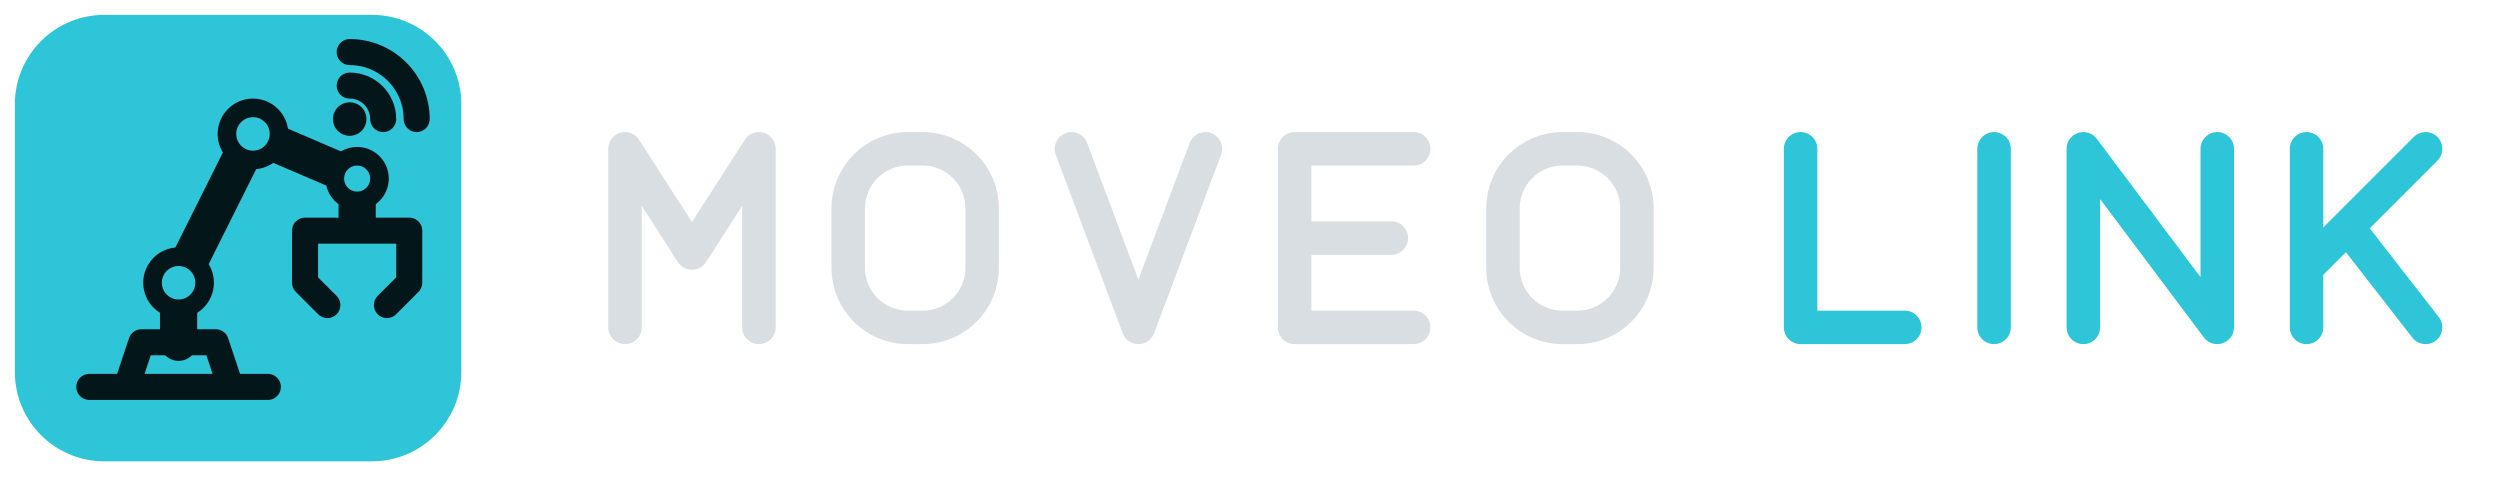
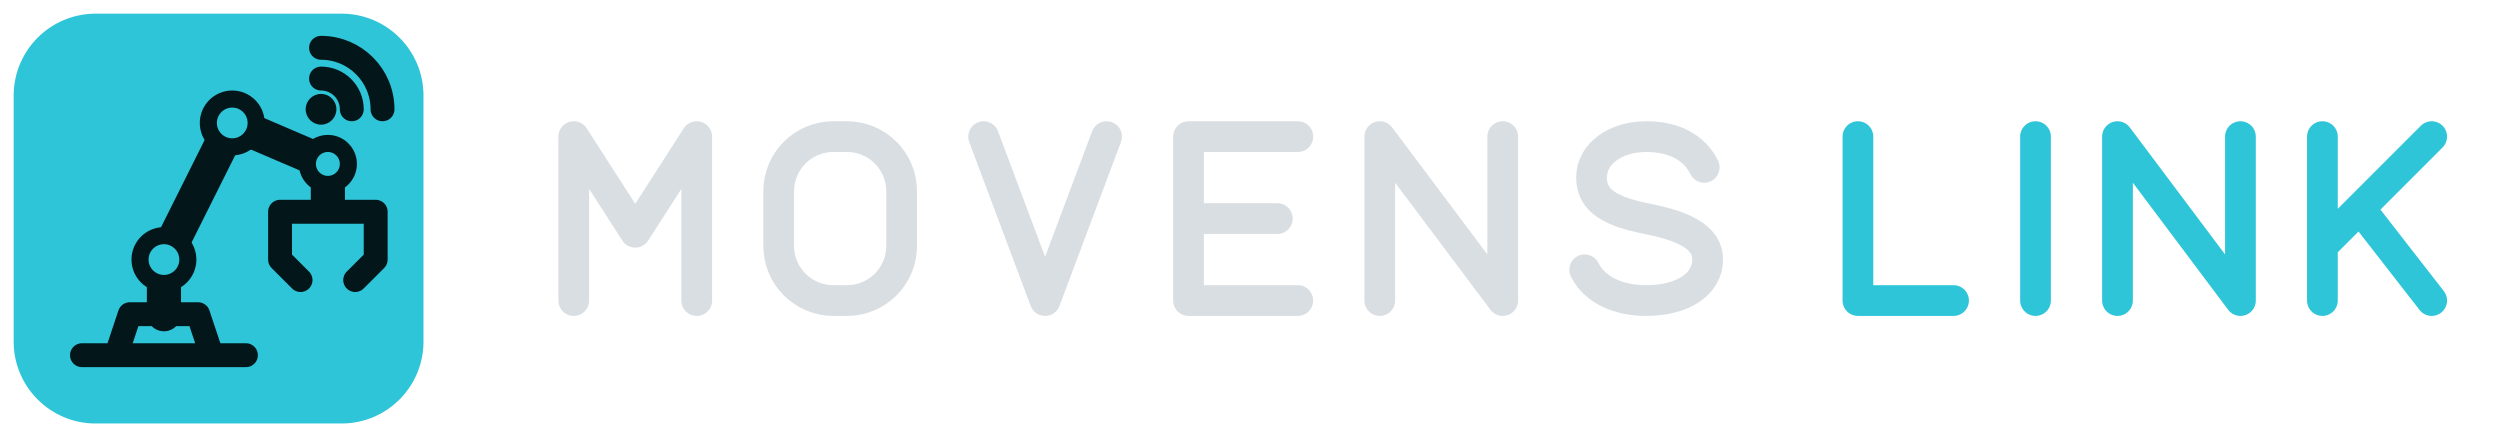
- <svg xmlns="http://www.w3.org/2000/svg" viewBox="0 0 336 64" width="672" height="128">
+ <svg xmlns="http://www.w3.org/2000/svg" viewBox="0 0 366 64" width="732" height="128">
  <rect x="2" y="2" width="60" height="60" rx="12" fill="#2ec5d8" />
  <g fill="none" stroke="#03161a" stroke-linecap="round" stroke-linejoin="round">
    <path d="M12 52H36M17 52L19 46H29L31 52" stroke-width="3.5" />
    <path d="M24 46V38L34 18L48 24V30" stroke-width="5" />
    <path d="M41 31H55M41 31V38L44 41M55 31V38L52 41" stroke-width="3.5" />
    <path d="M47 11.5A4.5 4.5 0 0 1 51.5 16M47 7A9 9 0 0 1 56 16" stroke-width="3.5" />
  </g>
  <circle cx="47" cy="16" r="2.25" fill="#03161a" />
  <g fill="#2ec5d8" stroke="#03161a" stroke-width="2.5">
    <circle cx="24" cy="38" r="3.5" />
    <circle cx="34" cy="18" r="3.5" />
    <circle cx="48" cy="24" r="3" />
  </g>
  <g fill="none" stroke-width="4.5" stroke-linecap="round" stroke-linejoin="round">
    <g stroke="#d9dee2">
      <path d="M84 44V20L93 34L102 20V44" />
      <rect x="114" y="20" width="18" height="24" rx="8" />
      <path d="M144 20L153 44L162 20" />
      <path d="M190 20H174V44H190M174 32H187" />
-       <rect x="202" y="20" width="18" height="24" rx="8" />
+       <path d="M202 44V20L220 44V20" />
+       <path d="M249.5 24.5C248 21.5 245 20 241 20C236.5 20 233 22.5 233 26C233 29.5 236 31 241 32C246 33 250 34.5 250 38C250 41.5 246.5 44 241 44C237 44 233.5 42.5 232 39.5" />
    </g>
    <g stroke="#2ec5d8">
-       <path d="M242 20V44H256" />
-       <path d="M268 20V44" />
-       <path d="M280 44V20L298 44V20" />
-       <path d="M310 20V44M326 20L310 36M315.5 30.5L326 44" />
+       <path d="M272 20V44H286" />
+       <path d="M298 20V44" />
+       <path d="M310 44V20L328 44V20" />
+       <path d="M340 20V44M356 20L340 36M345.5 30.5L356 44" />
    </g>
  </g>
</svg>
